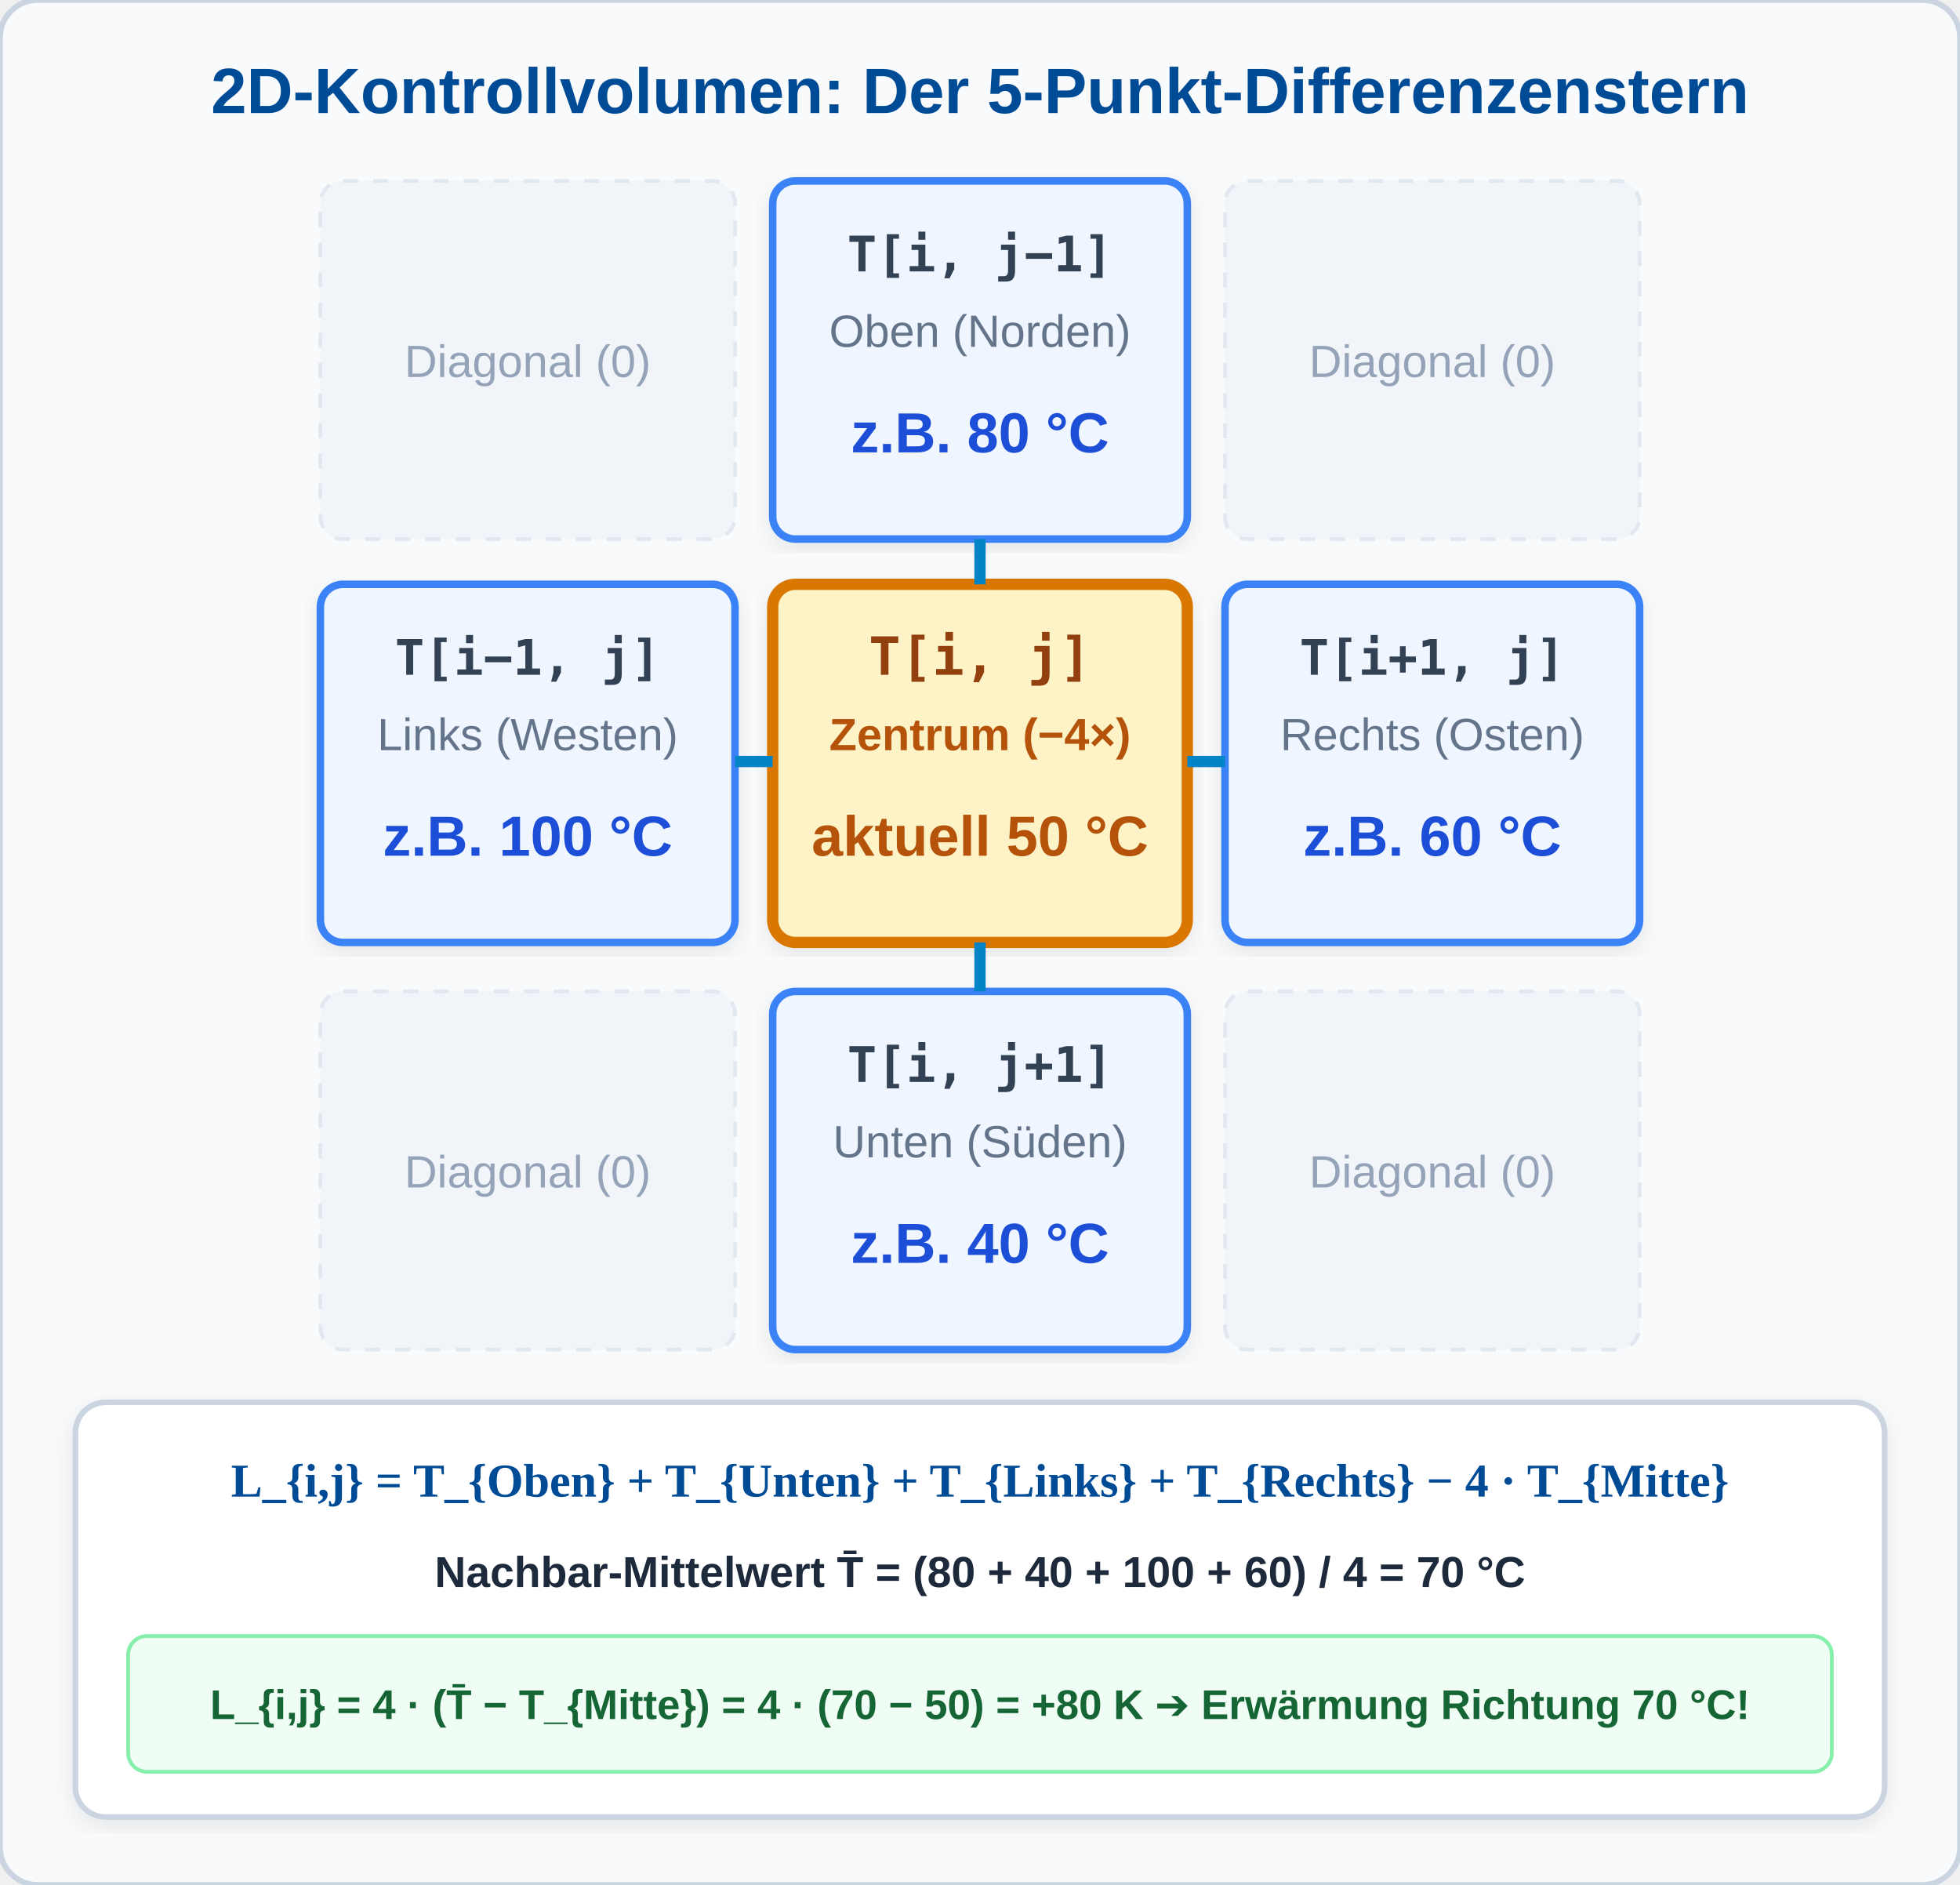
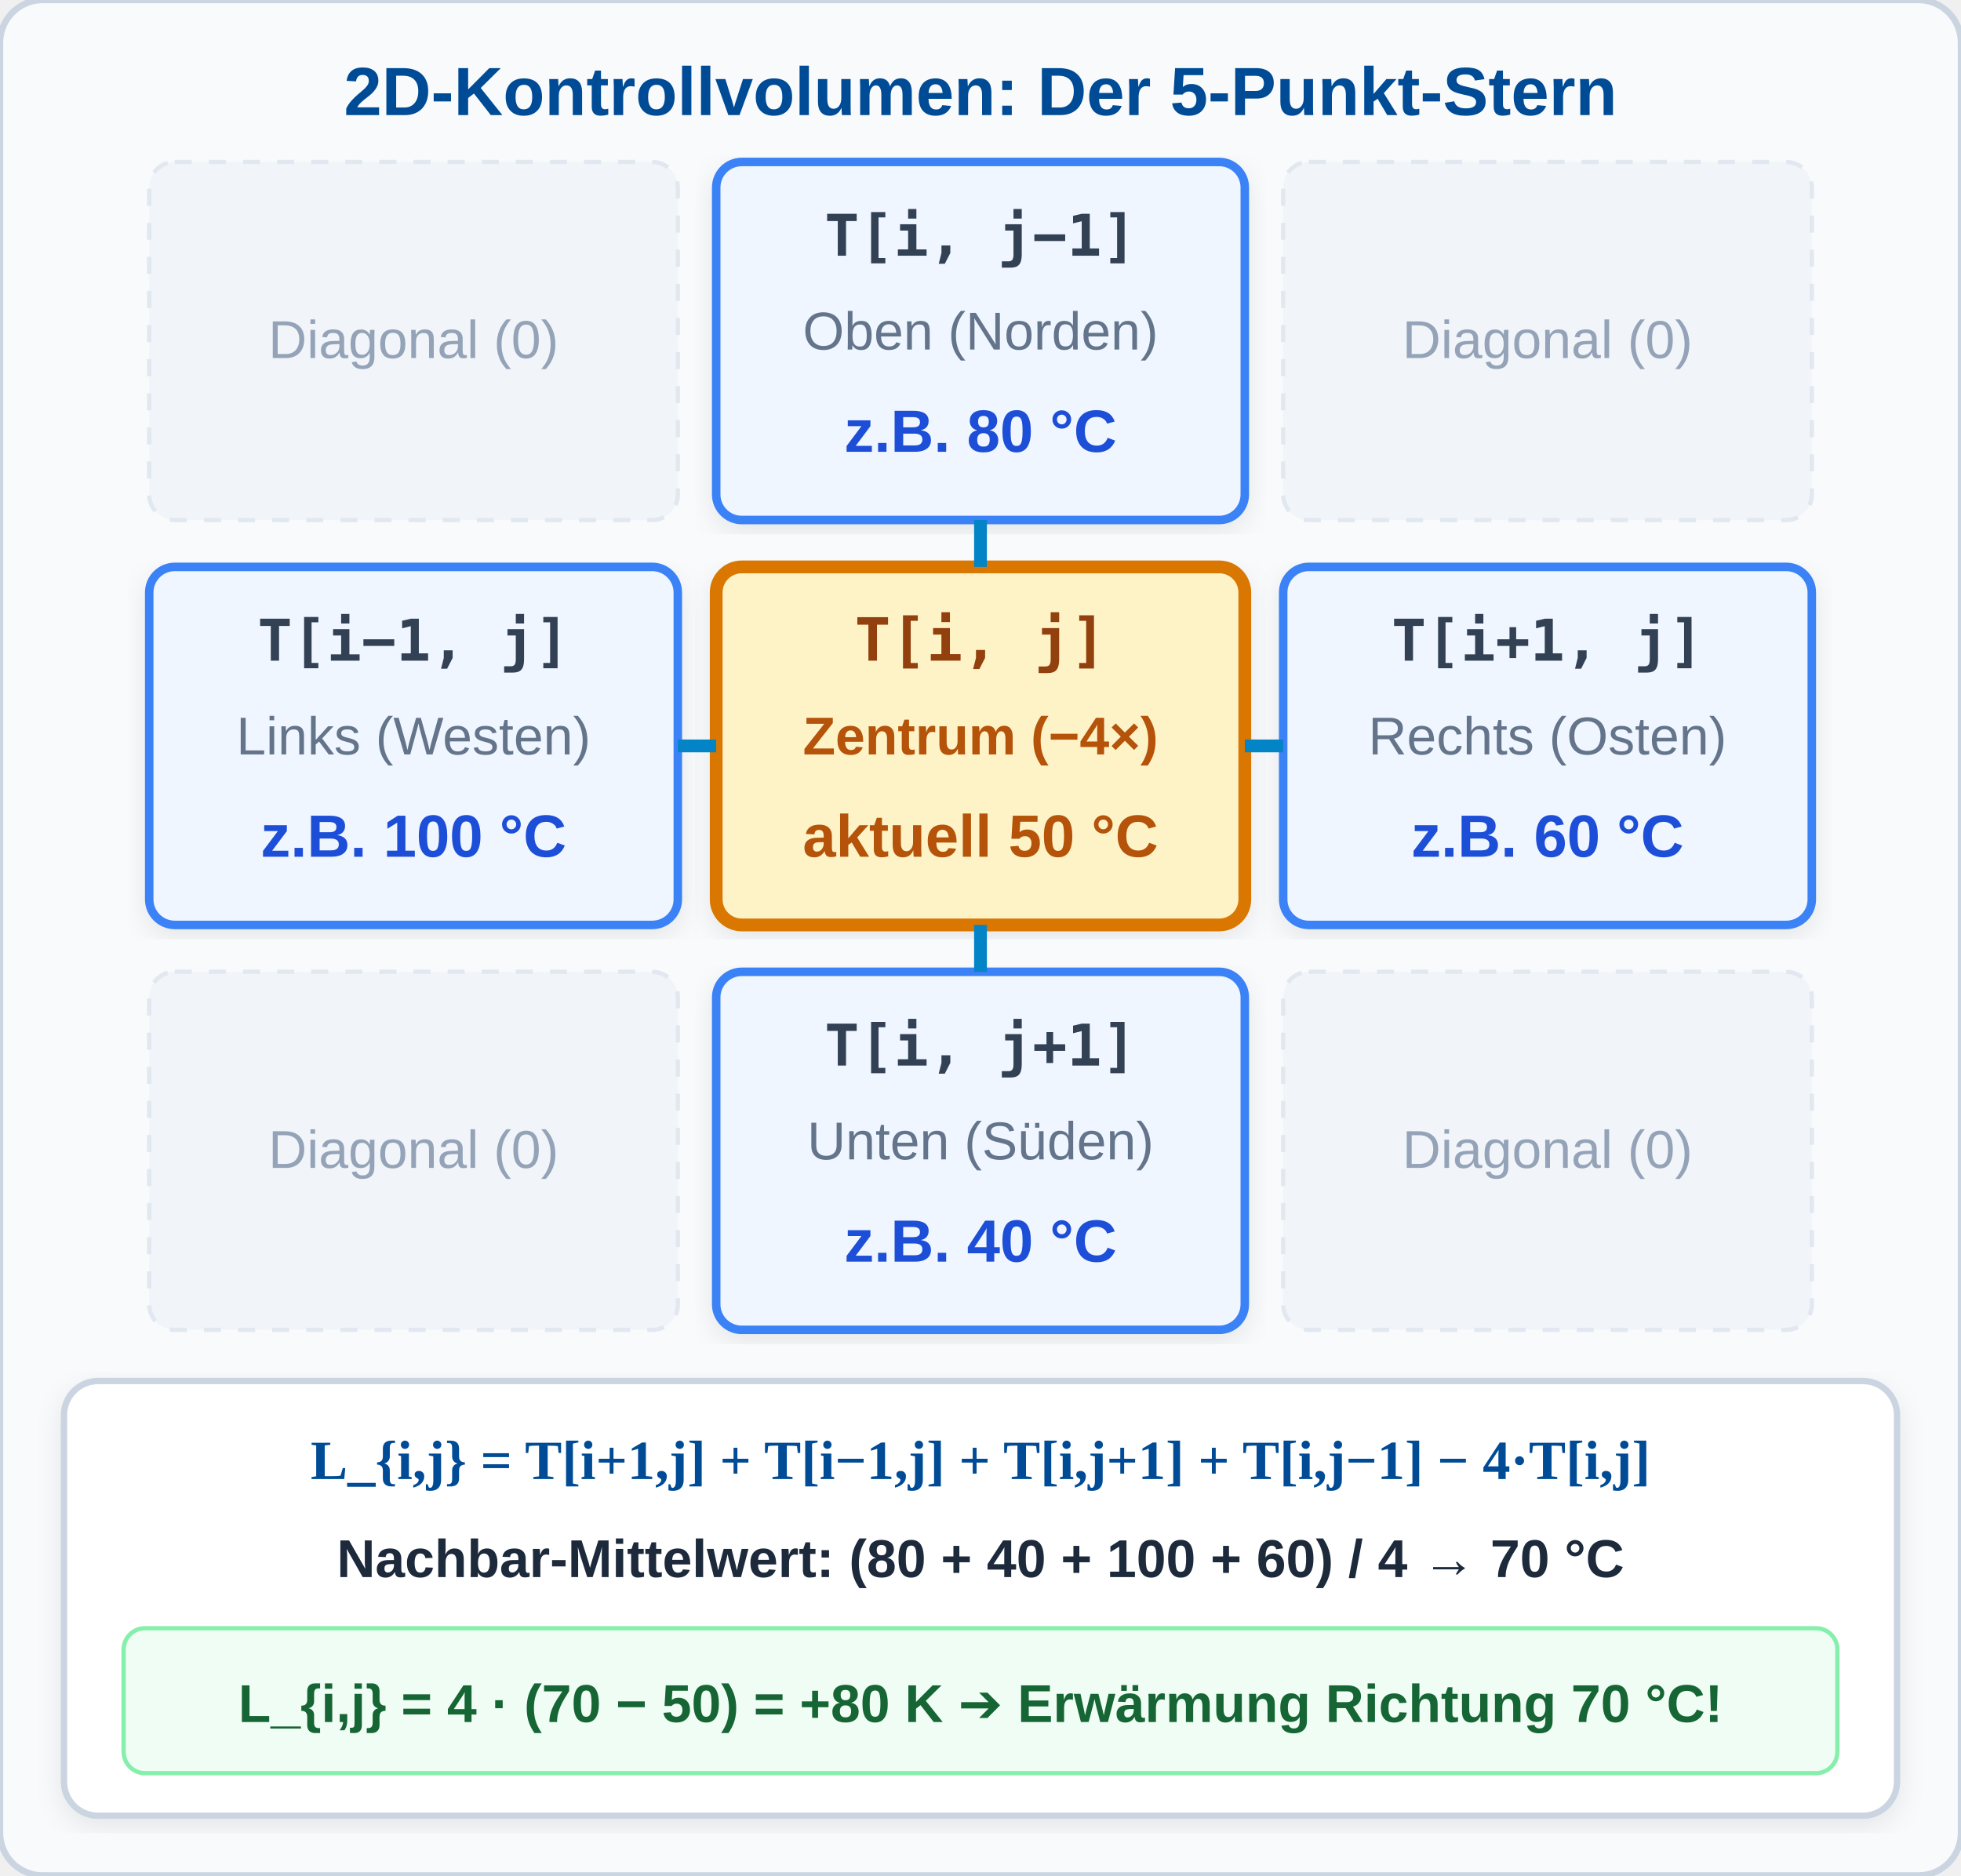
- <svg xmlns="http://www.w3.org/2000/svg" viewBox="0 0 520 500" width="520" height="500">
+ <svg xmlns="http://www.w3.org/2000/svg" viewBox="0 0 460 440" width="460" height="440">
  <defs>
    <style>
-       .title { font-family: 'Segoe UI', Arial, sans-serif; font-size: 17px; font-weight: bold; fill: #004B96; text-anchor: middle; }
-       .cell-idx { font-family: 'Consolas', monospace; font-size: 13px; font-weight: bold; fill: #334155; text-anchor: middle; }
-       .cell-lbl { font-family: 'Segoe UI', Arial, sans-serif; font-size: 12px; fill: #64748b; text-anchor: middle; }
-       .cell-val { font-family: 'Segoe UI', Arial, sans-serif; font-size: 15px; font-weight: bold; text-anchor: middle; }
+       .title { font-family: 'Segoe UI', Arial, sans-serif; font-size: 16px; font-weight: bold; fill: #004B96; text-anchor: middle; }
+       .cell-idx { font-family: 'Consolas', monospace; font-size: 13.5px; font-weight: bold; fill: #334155; text-anchor: middle; }
+       .cell-lbl { font-family: 'Segoe UI', Arial, sans-serif; font-size: 12.5px; fill: #64748b; text-anchor: middle; }
+       .cell-val { font-family: 'Segoe UI', Arial, sans-serif; font-size: 14px; font-weight: bold; text-anchor: middle; }
      .formula { font-family: 'Cambria Math', 'Times New Roman', serif; font-size: 13px; font-weight: bold; fill: #0f172a; text-anchor: middle; }
    </style>
    <filter id="sh" x="-4%" y="-4%" width="108%" height="108%">
      <feDropShadow dx="0" dy="2" stdDeviation="3" flood-color="#0f172a" flood-opacity="0.08" />
    </filter>
  </defs>
-   <rect width="520" height="500" rx="10" fill="#f8fafc" stroke="#cbd5e1" stroke-width="1.5" />
-   <text x="260" y="30" class="title">2D-Kontrollvolumen: Der 5-Punkt-Differenzenstern</text>
-   <g transform="translate(85, 48)">
-     <rect x="0" y="0" width="110" height="95" rx="6" fill="#f1f5f9" stroke="#e2e8f0" stroke-dasharray="4,4" />
-     <text x="55" y="52" class="cell-lbl" style="fill: #94a3b8;">Diagonal (0)</text>
-     <rect x="240" y="0" width="110" height="95" rx="6" fill="#f1f5f9" stroke="#e2e8f0" stroke-dasharray="4,4" />
-     <text x="295" y="52" class="cell-lbl" style="fill: #94a3b8;">Diagonal (0)</text>
-     <rect x="0" y="215" width="110" height="95" rx="6" fill="#f1f5f9" stroke="#e2e8f0" stroke-dasharray="4,4" />
-     <text x="55" y="267" class="cell-lbl" style="fill: #94a3b8;">Diagonal (0)</text>
-     <rect x="240" y="215" width="110" height="95" rx="6" fill="#f1f5f9" stroke="#e2e8f0" stroke-dasharray="4,4" />
-     <text x="295" y="267" class="cell-lbl" style="fill: #94a3b8;">Diagonal (0)</text>
-     <rect x="120" y="0" width="110" height="95" rx="6" fill="#eff6ff" stroke="#3b82f6" stroke-width="2" filter="url(#sh)" />
-     <text x="175" y="24" class="cell-idx">T[i, j−1]</text>
-     <text x="175" y="44" class="cell-lbl">Oben (Norden)</text>
-     <text x="175" y="72" class="cell-val" style="fill: #1d4ed8;">z.B. 80 °C</text>
-     <rect x="0" y="107" width="110" height="95" rx="6" fill="#eff6ff" stroke="#3b82f6" stroke-width="2" filter="url(#sh)" />
-     <text x="55" y="131" class="cell-idx">T[i−1, j]</text>
-     <text x="55" y="151" class="cell-lbl">Links (Westen)</text>
-     <text x="55" y="179" class="cell-val" style="fill: #1d4ed8;">z.B. 100 °C</text>
-     <rect x="120" y="107" width="110" height="95" rx="6" fill="#fef3c7" stroke="#d97706" stroke-width="3" filter="url(#sh)" />
-     <text x="175" y="131" class="cell-idx" style="fill: #92400e; font-size: 14px;">T[i, j]</text>
-     <text x="175" y="151" class="cell-lbl" style="fill: #b45309; font-weight: bold;">Zentrum (−4×)</text>
-     <text x="175" y="179" class="cell-val" style="fill: #b45309;">aktuell 50 °C</text>
-     <rect x="240" y="107" width="110" height="95" rx="6" fill="#eff6ff" stroke="#3b82f6" stroke-width="2" filter="url(#sh)" />
-     <text x="295" y="131" class="cell-idx">T[i+1, j]</text>
-     <text x="295" y="151" class="cell-lbl">Rechts (Osten)</text>
-     <text x="295" y="179" class="cell-val" style="fill: #1d4ed8;">z.B. 60 °C</text>
-     <rect x="120" y="215" width="110" height="95" rx="6" fill="#eff6ff" stroke="#3b82f6" stroke-width="2" filter="url(#sh)" />
-     <text x="175" y="239" class="cell-idx">T[i, j+1]</text>
-     <text x="175" y="259" class="cell-lbl">Unten (Süden)</text>
-     <text x="175" y="287" class="cell-val" style="fill: #1d4ed8;">z.B. 40 °C</text>
-     <line x1="175" y1="95" x2="175" y2="107" stroke="#0284c7" stroke-width="3" />
-     <line x1="175" y1="202" x2="175" y2="215" stroke="#0284c7" stroke-width="3" />
-     <line x1="110" y1="154" x2="120" y2="154" stroke="#0284c7" stroke-width="3" />
-     <line x1="230" y1="154" x2="240" y2="154" stroke="#0284c7" stroke-width="3" />
+   <rect width="460" height="440" rx="10" fill="#f8fafc" stroke="#cbd5e1" stroke-width="1.5" />
+   <text x="230" y="27" class="title">2D-Kontrollvolumen: Der 5-Punkt-Stern</text>
+   <g transform="translate(35, 38)">
+     <rect x="0" y="0" width="124" height="84" rx="6" fill="#f1f5f9" stroke="#e2e8f0" stroke-dasharray="4,4" />
+     <text x="62" y="46" class="cell-lbl" style="fill: #94a3b8;">Diagonal (0)</text>
+     <rect x="266" y="0" width="124" height="84" rx="6" fill="#f1f5f9" stroke="#e2e8f0" stroke-dasharray="4,4" />
+     <text x="328" y="46" class="cell-lbl" style="fill: #94a3b8;">Diagonal (0)</text>
+     <rect x="0" y="190" width="124" height="84" rx="6" fill="#f1f5f9" stroke="#e2e8f0" stroke-dasharray="4,4" />
+     <text x="62" y="236" class="cell-lbl" style="fill: #94a3b8;">Diagonal (0)</text>
+     <rect x="266" y="190" width="124" height="84" rx="6" fill="#f1f5f9" stroke="#e2e8f0" stroke-dasharray="4,4" />
+     <text x="328" y="236" class="cell-lbl" style="fill: #94a3b8;">Diagonal (0)</text>
+     <rect x="133" y="0" width="124" height="84" rx="6" fill="#eff6ff" stroke="#3b82f6" stroke-width="2" filter="url(#sh)" />
+     <text x="195" y="22" class="cell-idx">T[i, j−1]</text>
+     <text x="195" y="44" class="cell-lbl">Oben (Norden)</text>
+     <text x="195" y="68" class="cell-val" style="fill: #1d4ed8;">z.B. 80 °C</text>
+     <rect x="0" y="95" width="124" height="84" rx="6" fill="#eff6ff" stroke="#3b82f6" stroke-width="2" filter="url(#sh)" />
+     <text x="62" y="117" class="cell-idx">T[i−1, j]</text>
+     <text x="62" y="139" class="cell-lbl">Links (Westen)</text>
+     <text x="62" y="163" class="cell-val" style="fill: #1d4ed8;">z.B. 100 °C</text>
+     <rect x="133" y="95" width="124" height="84" rx="6" fill="#fef3c7" stroke="#d97706" stroke-width="3" filter="url(#sh)" />
+     <text x="195" y="117" class="cell-idx" style="fill: #92400e; font-size: 14px;">T[i, j]</text>
+     <text x="195" y="139" class="cell-lbl" style="fill: #b45309; font-weight: bold;">Zentrum (−4×)</text>
+     <text x="195" y="163" class="cell-val" style="fill: #b45309;">aktuell 50 °C</text>
+     <rect x="266" y="95" width="124" height="84" rx="6" fill="#eff6ff" stroke="#3b82f6" stroke-width="2" filter="url(#sh)" />
+     <text x="328" y="117" class="cell-idx">T[i+1, j]</text>
+     <text x="328" y="139" class="cell-lbl">Rechts (Osten)</text>
+     <text x="328" y="163" class="cell-val" style="fill: #1d4ed8;">z.B. 60 °C</text>
+     <rect x="133" y="190" width="124" height="84" rx="6" fill="#eff6ff" stroke="#3b82f6" stroke-width="2" filter="url(#sh)" />
+     <text x="195" y="212" class="cell-idx">T[i, j+1]</text>
+     <text x="195" y="234" class="cell-lbl">Unten (Süden)</text>
+     <text x="195" y="258" class="cell-val" style="fill: #1d4ed8;">z.B. 40 °C</text>
+     <line x1="195" y1="84" x2="195" y2="95" stroke="#0284c7" stroke-width="3" />
+     <line x1="195" y1="179" x2="195" y2="190" stroke="#0284c7" stroke-width="3" />
+     <line x1="124" y1="137" x2="133" y2="137" stroke="#0284c7" stroke-width="3" />
+     <line x1="257" y1="137" x2="266" y2="137" stroke="#0284c7" stroke-width="3" />
  </g>
-   <g transform="translate(20, 372)" filter="url(#sh)">
-     <rect width="480" height="110" rx="8" fill="#ffffff" stroke="#cbd5e1" stroke-width="1.5" />
-     <text x="240" y="25" class="formula" style="fill: #004B96; font-size: 12.5px;">
-       L_{i,j} = T_{Oben} + T_{Unten} + T_{Links} + T_{Rechts} − 4 · T_{Mitte}
+   <g transform="translate(15, 324)" filter="url(#sh)">
+     <rect width="430" height="102" rx="8" fill="#ffffff" stroke="#cbd5e1" stroke-width="1.5" />
+     <text x="215" y="23" class="formula" style="fill: #004B96; font-size: 13px;">
+       L_{i,j} = T[i+1,j] + T[i−1,j] + T[i,j+1] + T[i,j−1] − 4·T[i,j]
    </text>
-     <text x="240" y="49" class="cell-lbl" style="fill: #1e293b; font-size: 11.5px; font-weight: bold;">
-       Nachbar-Mittelwert T̄ = (80 + 40 + 100 + 60) / 4 = 70 °C
+     <text x="215" y="46" class="cell-lbl" style="fill: #1e293b; font-weight: bold;">
+       Nachbar-Mittelwert: (80 + 40 + 100 + 60) / 4 → 70 °C
    </text>
-     <rect x="14" y="62" width="452" height="36" rx="5" fill="#f0fdf4" stroke="#86efac" />
-     <text x="240" y="84" class="cell-lbl" style="fill: #166534; font-size: 11px; font-weight: bold;">
-       L_{i,j} = 4 · (T̄ − T_{Mitte}) = 4 · (70 − 50) = +80 K  ➔  Erwärmung Richtung 70 °C!
+     <rect x="14" y="58" width="402" height="34" rx="5" fill="#f0fdf4" stroke="#86efac" />
+     <text x="215" y="80" class="cell-lbl" style="fill: #166534; font-weight: bold;">
+       L_{i,j} = 4 · (70 − 50) = +80 K  ➔  Erwärmung Richtung 70 °C!
    </text>
  </g>
</svg>
